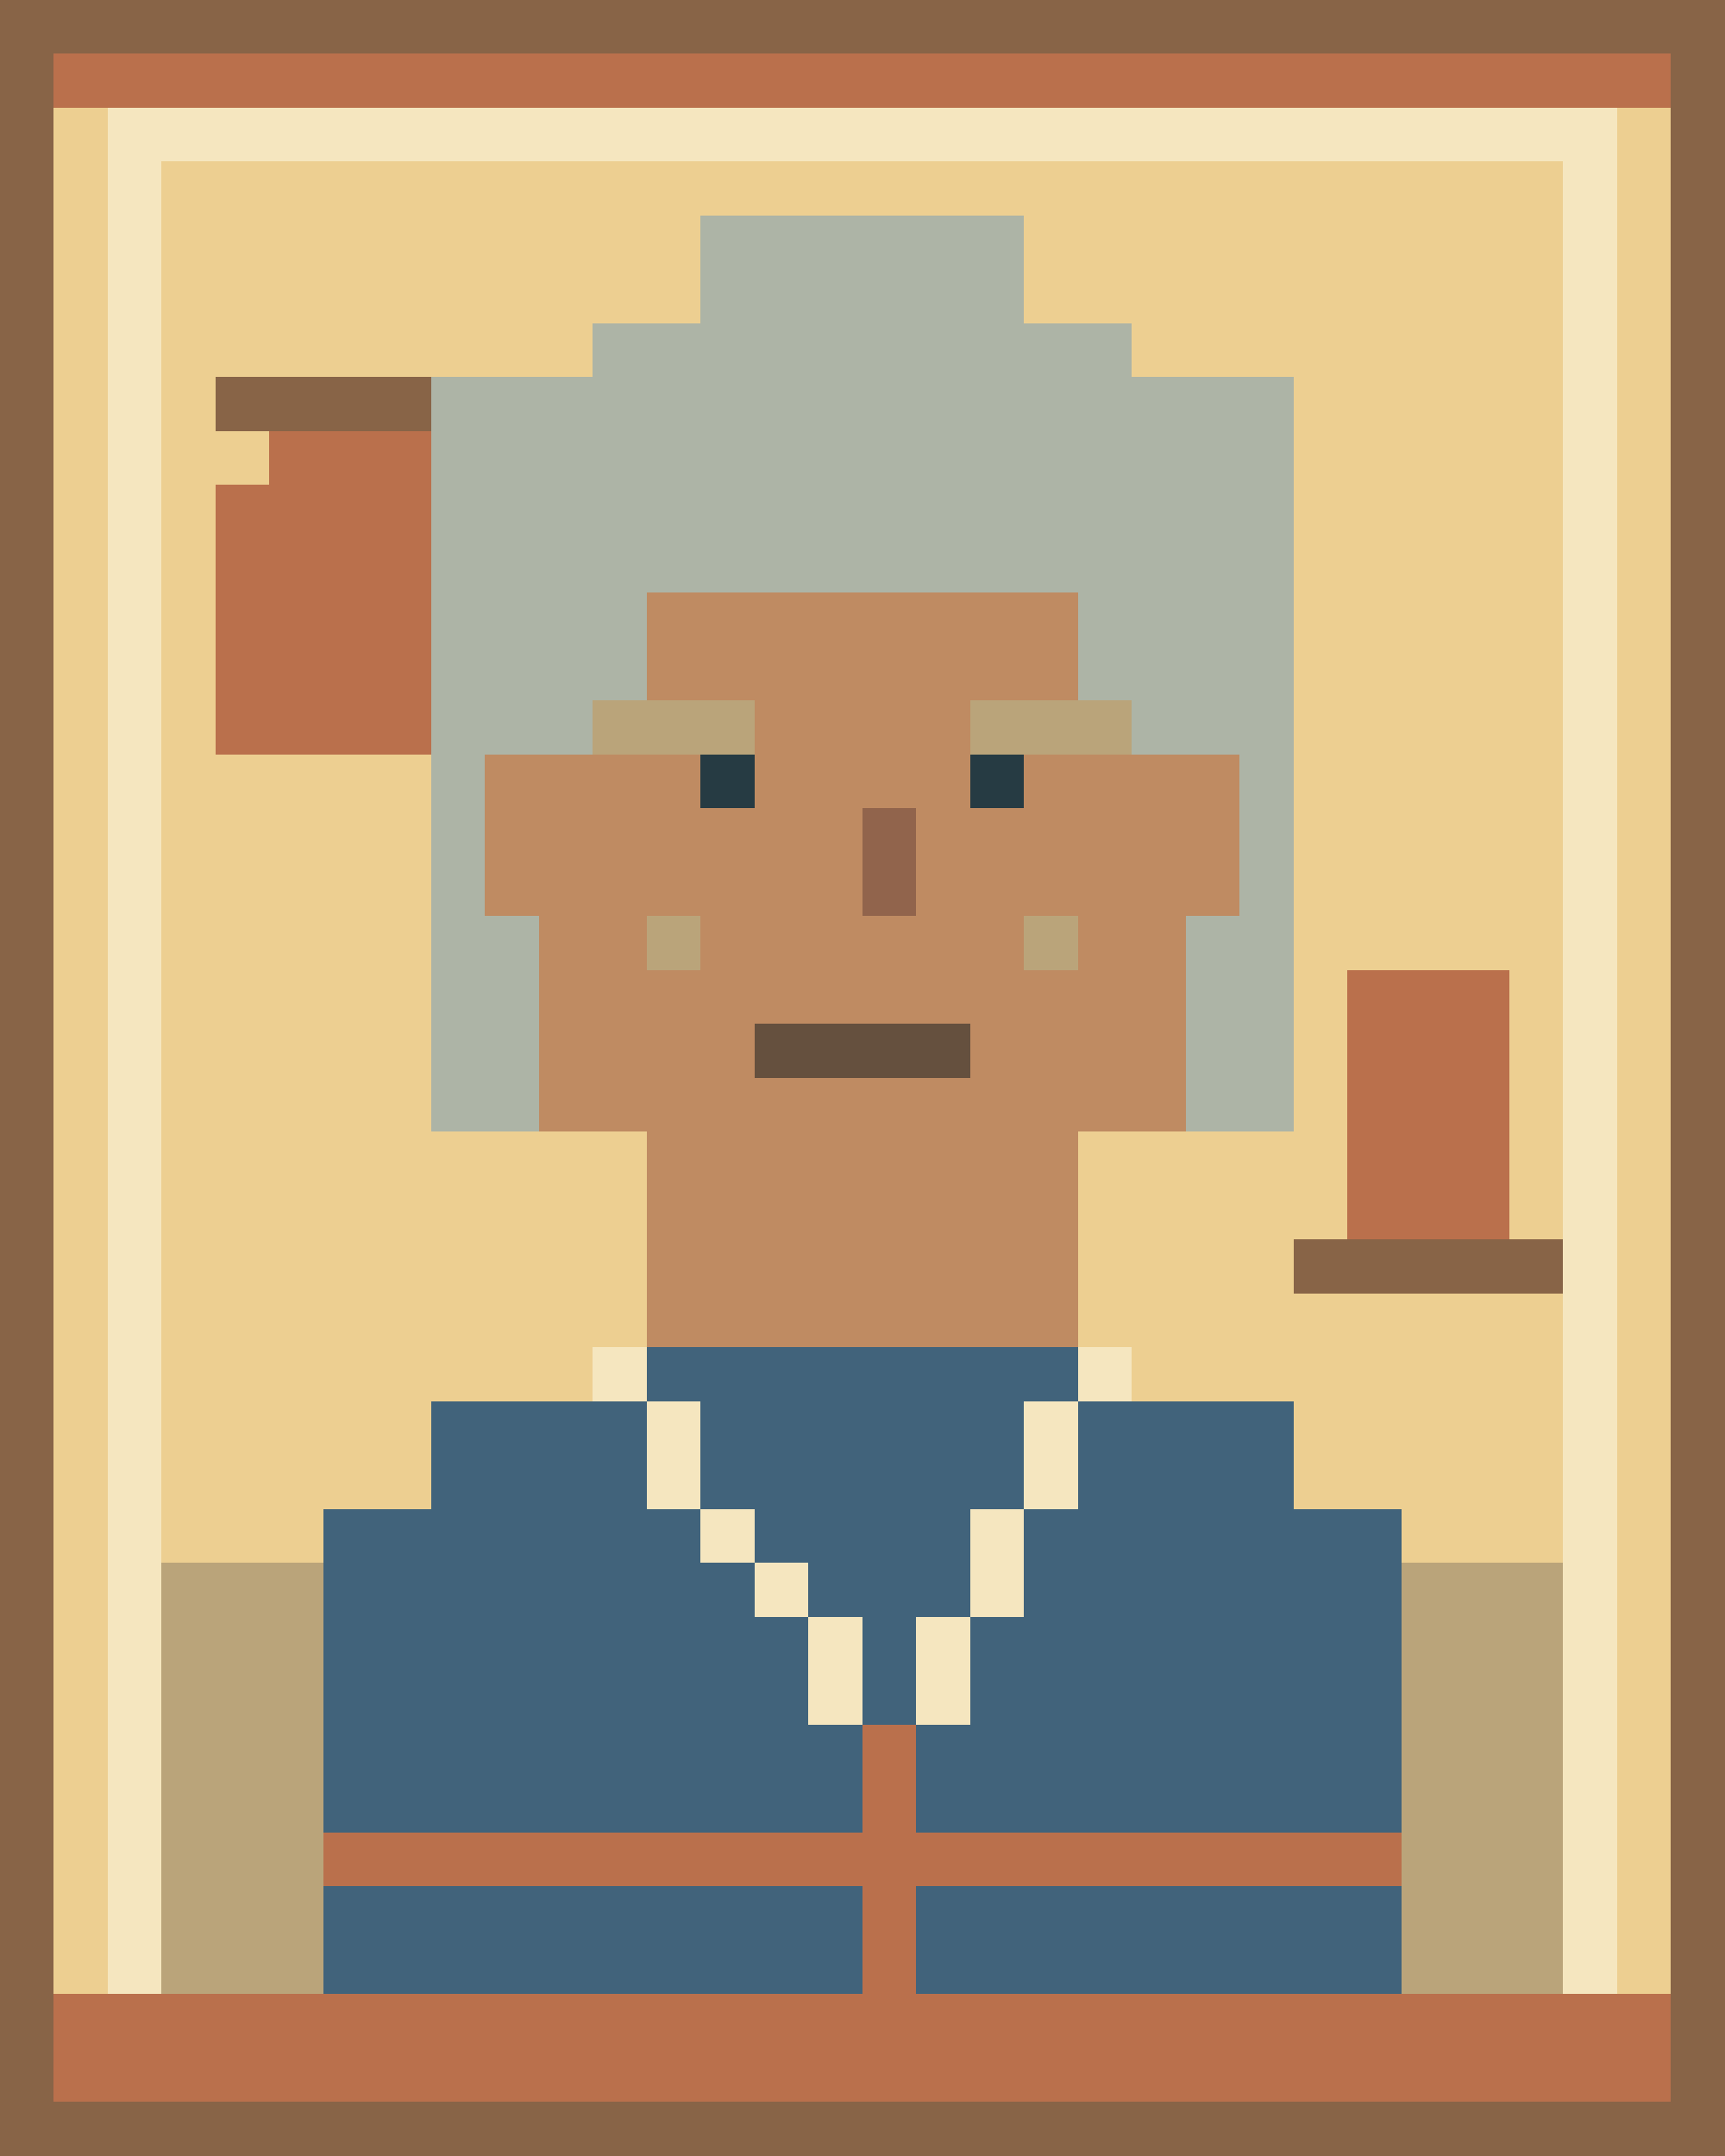
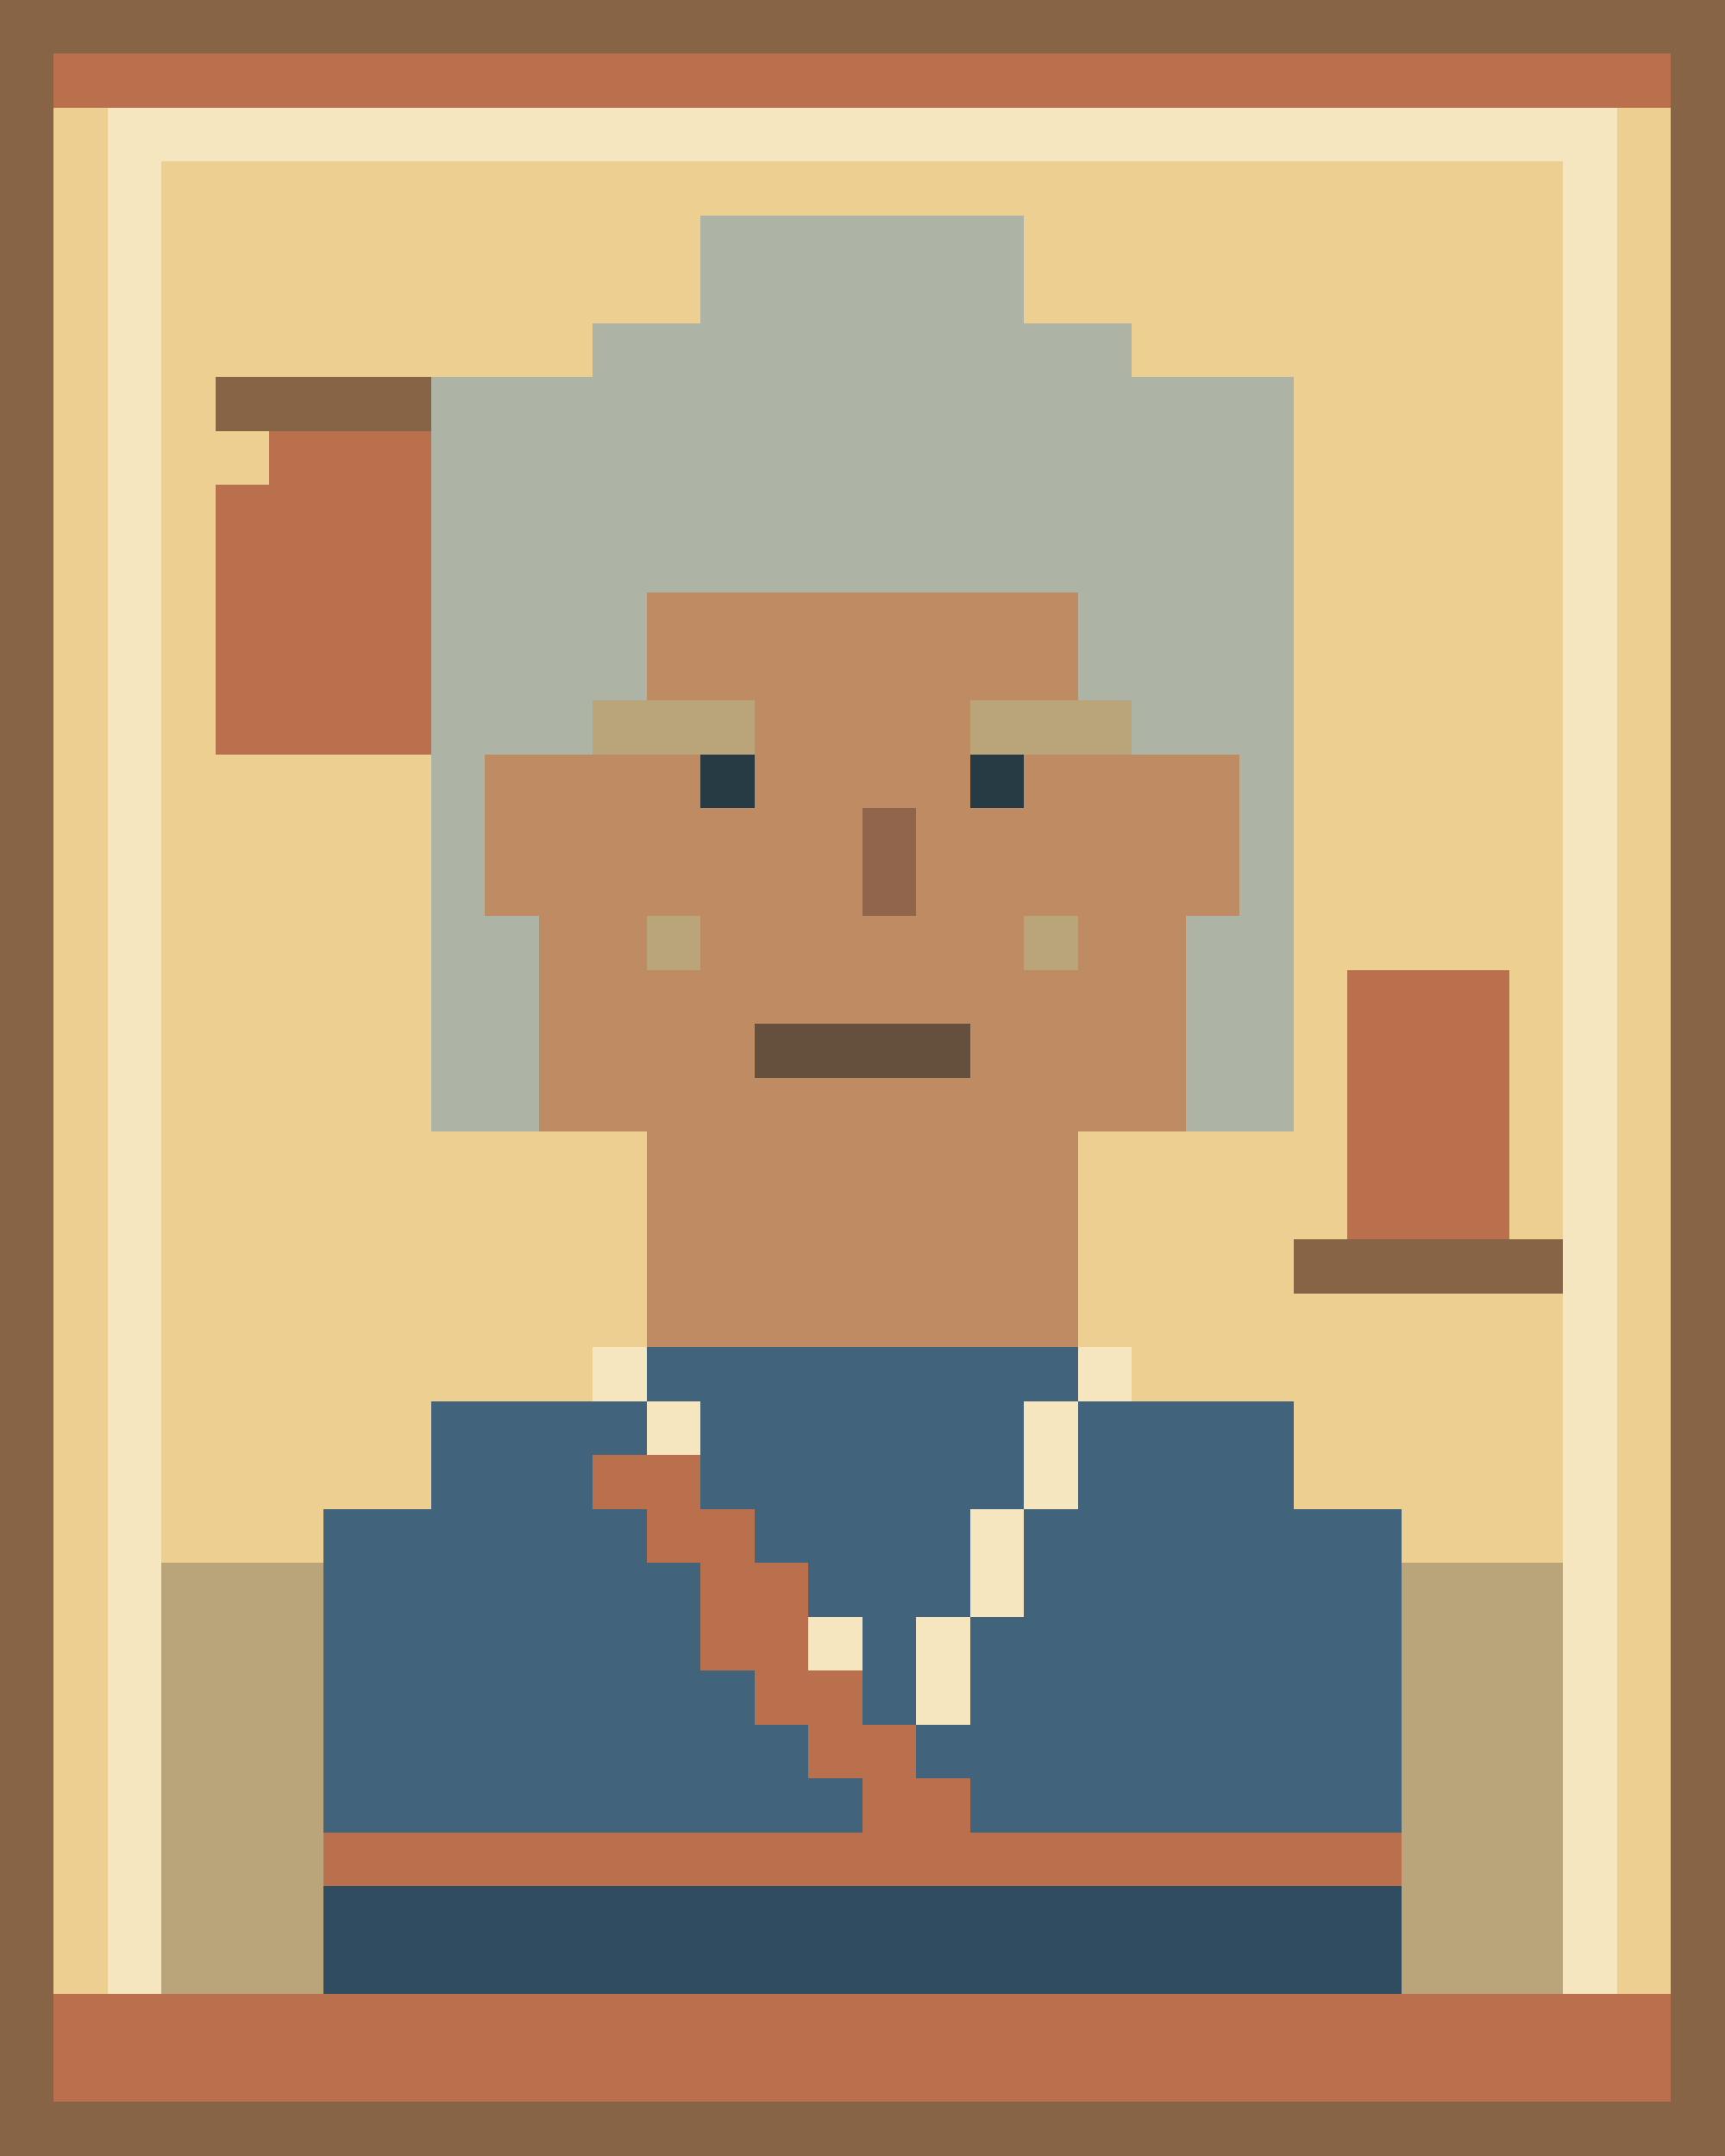
- <svg xmlns="http://www.w3.org/2000/svg" width="32" height="40" viewBox="0 0 32 40" shape-rendering="crispEdges" role="img">
-   <g fill="#263b43">
-     <rect x="13" y="14" width="1" height="1" />
-     <rect x="18" y="14" width="1" height="1" />
+ <svg xmlns="http://www.w3.org/2000/svg" width="32" height="40" viewBox="0 0 32 40" shape-rendering="crispEdges" role="img" data-origin="artisan-household" data-sex="female" data-avatar-variant="0" data-life-stage="elder" data-appearance-key="artisan-household:female:0" data-skin="#bf8b62" data-hair="#adb4a6" data-hair-style="bun" data-facial-hair="none" data-robe="#41637b" data-accent="#ba704c">
+   <g fill="#886447">
+     <rect x="0" y="0" width="32" height="1" />
+     <rect x="0" y="1" width="1" height="38" />
+     <rect x="31" y="1" width="1" height="38" />
+     <rect x="4" y="7" width="4" height="1" />
+     <rect x="24" y="23" width="5" height="1" />
+     <rect x="0" y="39" width="32" height="1" />
  </g>
-   <g fill="#41637b">
-     <rect x="12" y="25" width="8" height="1" />
-     <rect x="8" y="26" width="4" height="2" />
-     <rect x="13" y="26" width="6" height="2" />
-     <rect x="20" y="26" width="4" height="2" />
-     <rect x="6" y="28" width="7" height="1" />
-     <rect x="14" y="28" width="4" height="1" />
-     <rect x="19" y="28" width="7" height="2" />
-     <rect x="6" y="29" width="8" height="1" />
-     <rect x="15" y="29" width="3" height="1" />
-     <rect x="6" y="30" width="9" height="2" />
-     <rect x="16" y="30" width="1" height="2" />
-     <rect x="18" y="30" width="8" height="2" />
-     <rect x="6" y="32" width="10" height="2" />
-     <rect x="17" y="32" width="9" height="2" />
-     <rect x="6" y="35" width="10" height="2" />
-     <rect x="17" y="35" width="9" height="2" />
-   </g>
-   <g fill="#f5e6bf">
-     <rect x="2" y="2" width="28" height="1" />
-     <rect x="2" y="3" width="1" height="34" />
-     <rect x="29" y="3" width="1" height="34" />
-     <rect x="11" y="25" width="1" height="1" />
-     <rect x="20" y="25" width="1" height="1" />
-     <rect x="12" y="26" width="1" height="2" />
-     <rect x="19" y="26" width="1" height="2" />
-     <rect x="13" y="28" width="1" height="1" />
-     <rect x="18" y="28" width="1" height="2" />
-     <rect x="14" y="29" width="1" height="1" />
-     <rect x="15" y="30" width="1" height="2" />
-     <rect x="17" y="30" width="1" height="2" />
-   </g>
-   <g fill="#baa47a">
-     <rect x="11" y="13" width="3" height="1" />
-     <rect x="18" y="13" width="3" height="1" />
-     <rect x="12" y="17" width="1" height="1" />
-     <rect x="19" y="17" width="1" height="1" />
-     <rect x="3" y="29" width="3" height="8" />
-     <rect x="26" y="29" width="3" height="8" />
+   <g fill="#ba704c">
+     <rect x="1" y="1" width="30" height="1" />
+     <rect x="5" y="8" width="3" height="1" />
+     <rect x="4" y="9" width="4" height="5" />
+     <rect x="25" y="18" width="3" height="5" />
+     <rect x="11" y="27" width="2" height="1" />
+     <rect x="12" y="28" width="2" height="1" />
+     <rect x="13" y="29" width="2" height="2" />
+     <rect x="14" y="31" width="2" height="1" />
+     <rect x="15" y="32" width="2" height="1" />
+     <rect x="16" y="33" width="2" height="1" />
+     <rect x="6" y="34" width="20" height="1" />
+     <rect x="1" y="37" width="30" height="2" />
  </g>
  <g fill="#edcf91">
    <rect x="1" y="2" width="1" height="35" />
    <rect x="30" y="2" width="1" height="35" />
    <rect x="3" y="3" width="26" height="1" />
    <rect x="3" y="4" width="10" height="2" />
    <rect x="19" y="4" width="10" height="2" />
    <rect x="3" y="6" width="8" height="1" />
    <rect x="21" y="6" width="8" height="1" />
    <rect x="3" y="7" width="1" height="1" />
    <rect x="24" y="7" width="5" height="11" />
    <rect x="3" y="8" width="2" height="1" />
    <rect x="3" y="9" width="1" height="5" />
    <rect x="3" y="14" width="5" height="7" />
    <rect x="24" y="18" width="1" height="3" />
    <rect x="28" y="18" width="1" height="5" />
    <rect x="3" y="21" width="9" height="4" />
    <rect x="20" y="21" width="5" height="2" />
    <rect x="20" y="23" width="4" height="1" />
    <rect x="20" y="24" width="9" height="1" />
    <rect x="3" y="25" width="8" height="1" />
    <rect x="21" y="25" width="8" height="1" />
    <rect x="3" y="26" width="5" height="2" />
    <rect x="24" y="26" width="5" height="2" />
    <rect x="3" y="28" width="3" height="1" />
    <rect x="26" y="28" width="3" height="1" />
  </g>
-   <g fill="#886447">
-     <rect x="0" y="0" width="32" height="1" />
-     <rect x="0" y="1" width="1" height="38" />
-     <rect x="31" y="1" width="1" height="38" />
-     <rect x="4" y="7" width="4" height="1" />
-     <rect x="24" y="23" width="5" height="1" />
-     <rect x="0" y="39" width="32" height="1" />
+   <g fill="#f5e6bf">
+     <rect x="2" y="2" width="28" height="1" />
+     <rect x="2" y="3" width="1" height="34" />
+     <rect x="29" y="3" width="1" height="34" />
+     <rect x="11" y="25" width="1" height="1" />
+     <rect x="20" y="25" width="1" height="1" />
+     <rect x="12" y="26" width="1" height="1" />
+     <rect x="19" y="26" width="1" height="2" />
+     <rect x="18" y="28" width="1" height="2" />
+     <rect x="15" y="30" width="1" height="1" />
+     <rect x="17" y="30" width="1" height="2" />
  </g>
-   <g fill="#65503e">
-     <rect x="14" y="19" width="4" height="1" />
-   </g>
-   <g fill="#ba704c">
-     <rect x="1" y="1" width="30" height="1" />
-     <rect x="5" y="8" width="3" height="1" />
-     <rect x="4" y="9" width="4" height="5" />
-     <rect x="25" y="18" width="3" height="5" />
-     <rect x="16" y="32" width="1" height="2" />
-     <rect x="6" y="34" width="20" height="1" />
-     <rect x="16" y="35" width="1" height="2" />
-     <rect x="1" y="37" width="30" height="2" />
+   <g fill="#adb4a6">
+     <rect x="13" y="4" width="6" height="2" />
+     <rect x="11" y="6" width="10" height="1" />
+     <rect x="8" y="7" width="16" height="4" />
+     <rect x="8" y="11" width="4" height="2" />
+     <rect x="20" y="11" width="4" height="2" />
+     <rect x="8" y="13" width="3" height="1" />
+     <rect x="21" y="13" width="3" height="1" />
+     <rect x="8" y="14" width="1" height="3" />
+     <rect x="23" y="14" width="1" height="3" />
+     <rect x="8" y="17" width="2" height="4" />
+     <rect x="22" y="17" width="2" height="4" />
  </g>
  <g fill="#bf8b62">
    <rect x="12" y="11" width="8" height="2" />
    <rect x="14" y="13" width="4" height="2" />
    <rect x="9" y="14" width="4" height="1" />
    <rect x="19" y="14" width="4" height="1" />
    <rect x="9" y="15" width="7" height="2" />
    <rect x="17" y="15" width="6" height="2" />
    <rect x="10" y="17" width="2" height="1" />
    <rect x="13" y="17" width="6" height="1" />
    <rect x="20" y="17" width="2" height="1" />
    <rect x="10" y="18" width="12" height="1" />
    <rect x="10" y="19" width="4" height="1" />
    <rect x="18" y="19" width="4" height="1" />
    <rect x="10" y="20" width="12" height="1" />
    <rect x="12" y="21" width="8" height="4" />
  </g>
+   <g fill="#baa47a">
+     <rect x="11" y="13" width="3" height="1" />
+     <rect x="18" y="13" width="3" height="1" />
+     <rect x="12" y="17" width="1" height="1" />
+     <rect x="19" y="17" width="1" height="1" />
+     <rect x="3" y="29" width="3" height="8" />
+     <rect x="26" y="29" width="3" height="8" />
+   </g>
+   <g fill="#263b43">
+     <rect x="13" y="14" width="1" height="1" />
+     <rect x="18" y="14" width="1" height="1" />
+   </g>
  <g fill="#91644c">
    <rect x="16" y="15" width="1" height="2" />
  </g>
-   <g fill="#adb4a6">
-     <rect x="13" y="4" width="6" height="2" />
-     <rect x="11" y="6" width="10" height="1" />
-     <rect x="8" y="7" width="16" height="4" />
-     <rect x="8" y="11" width="4" height="2" />
-     <rect x="20" y="11" width="4" height="2" />
-     <rect x="8" y="13" width="3" height="1" />
-     <rect x="21" y="13" width="3" height="1" />
-     <rect x="8" y="14" width="1" height="3" />
-     <rect x="23" y="14" width="1" height="3" />
-     <rect x="8" y="17" width="2" height="4" />
-     <rect x="22" y="17" width="2" height="4" />
+   <g fill="#65503e">
+     <rect x="14" y="19" width="4" height="1" />
+   </g>
+   <g fill="#41637b">
+     <rect x="12" y="25" width="8" height="1" />
+     <rect x="8" y="26" width="4" height="1" />
+     <rect x="13" y="26" width="6" height="2" />
+     <rect x="20" y="26" width="4" height="2" />
+     <rect x="8" y="27" width="3" height="1" />
+     <rect x="6" y="28" width="6" height="1" />
+     <rect x="14" y="28" width="4" height="1" />
+     <rect x="19" y="28" width="7" height="2" />
+     <rect x="6" y="29" width="7" height="2" />
+     <rect x="15" y="29" width="3" height="1" />
+     <rect x="16" y="30" width="1" height="2" />
+     <rect x="18" y="30" width="8" height="2" />
+     <rect x="6" y="31" width="8" height="1" />
+     <rect x="6" y="32" width="9" height="1" />
+     <rect x="17" y="32" width="9" height="1" />
+     <rect x="6" y="33" width="10" height="1" />
+     <rect x="18" y="33" width="8" height="1" />
+   </g>
+   <g fill="#304c60">
+     <rect x="6" y="35" width="20" height="2" />
  </g>
</svg>
